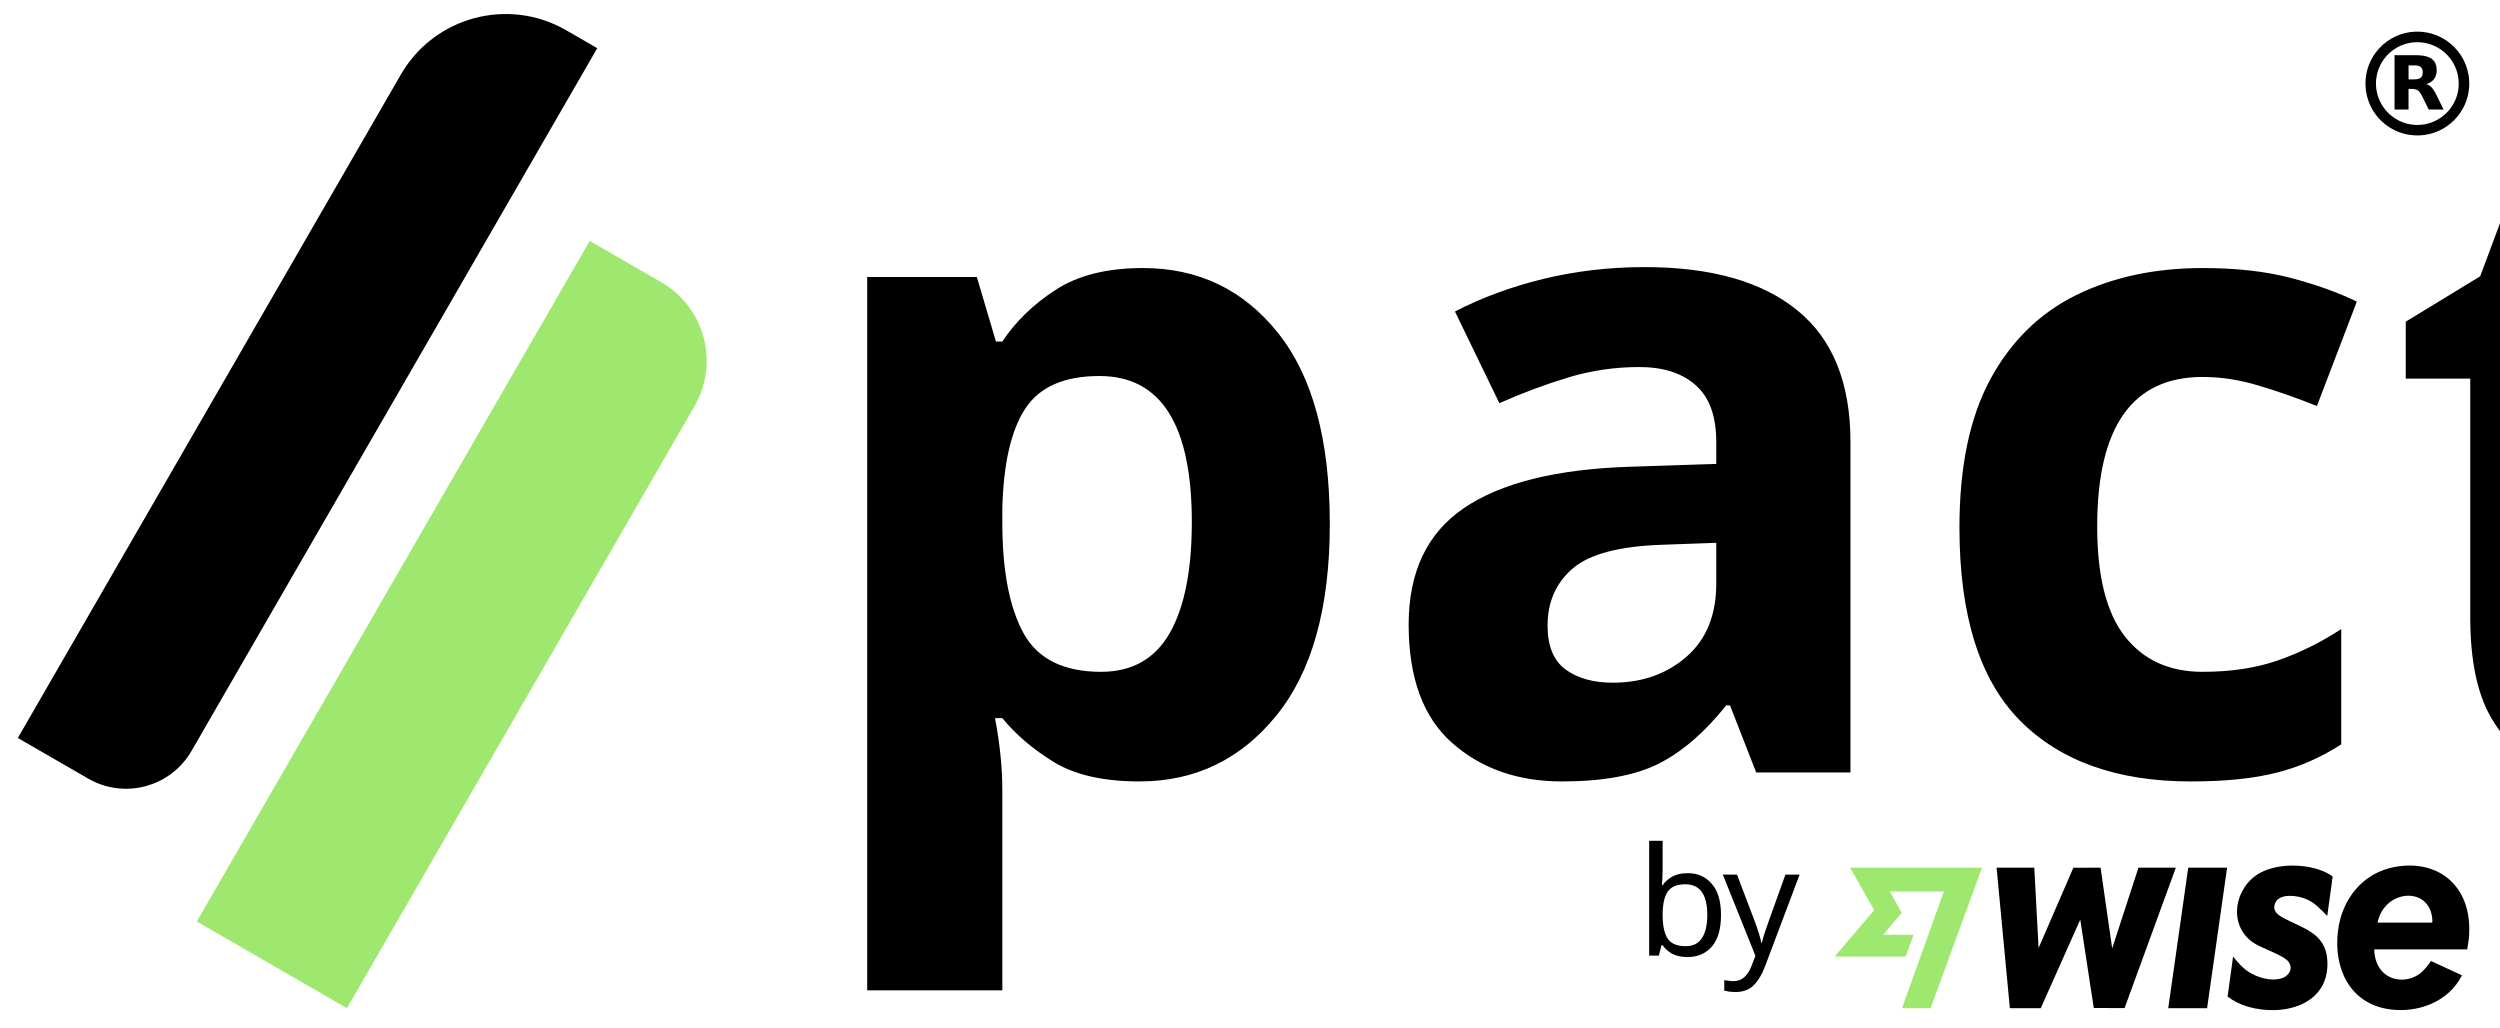
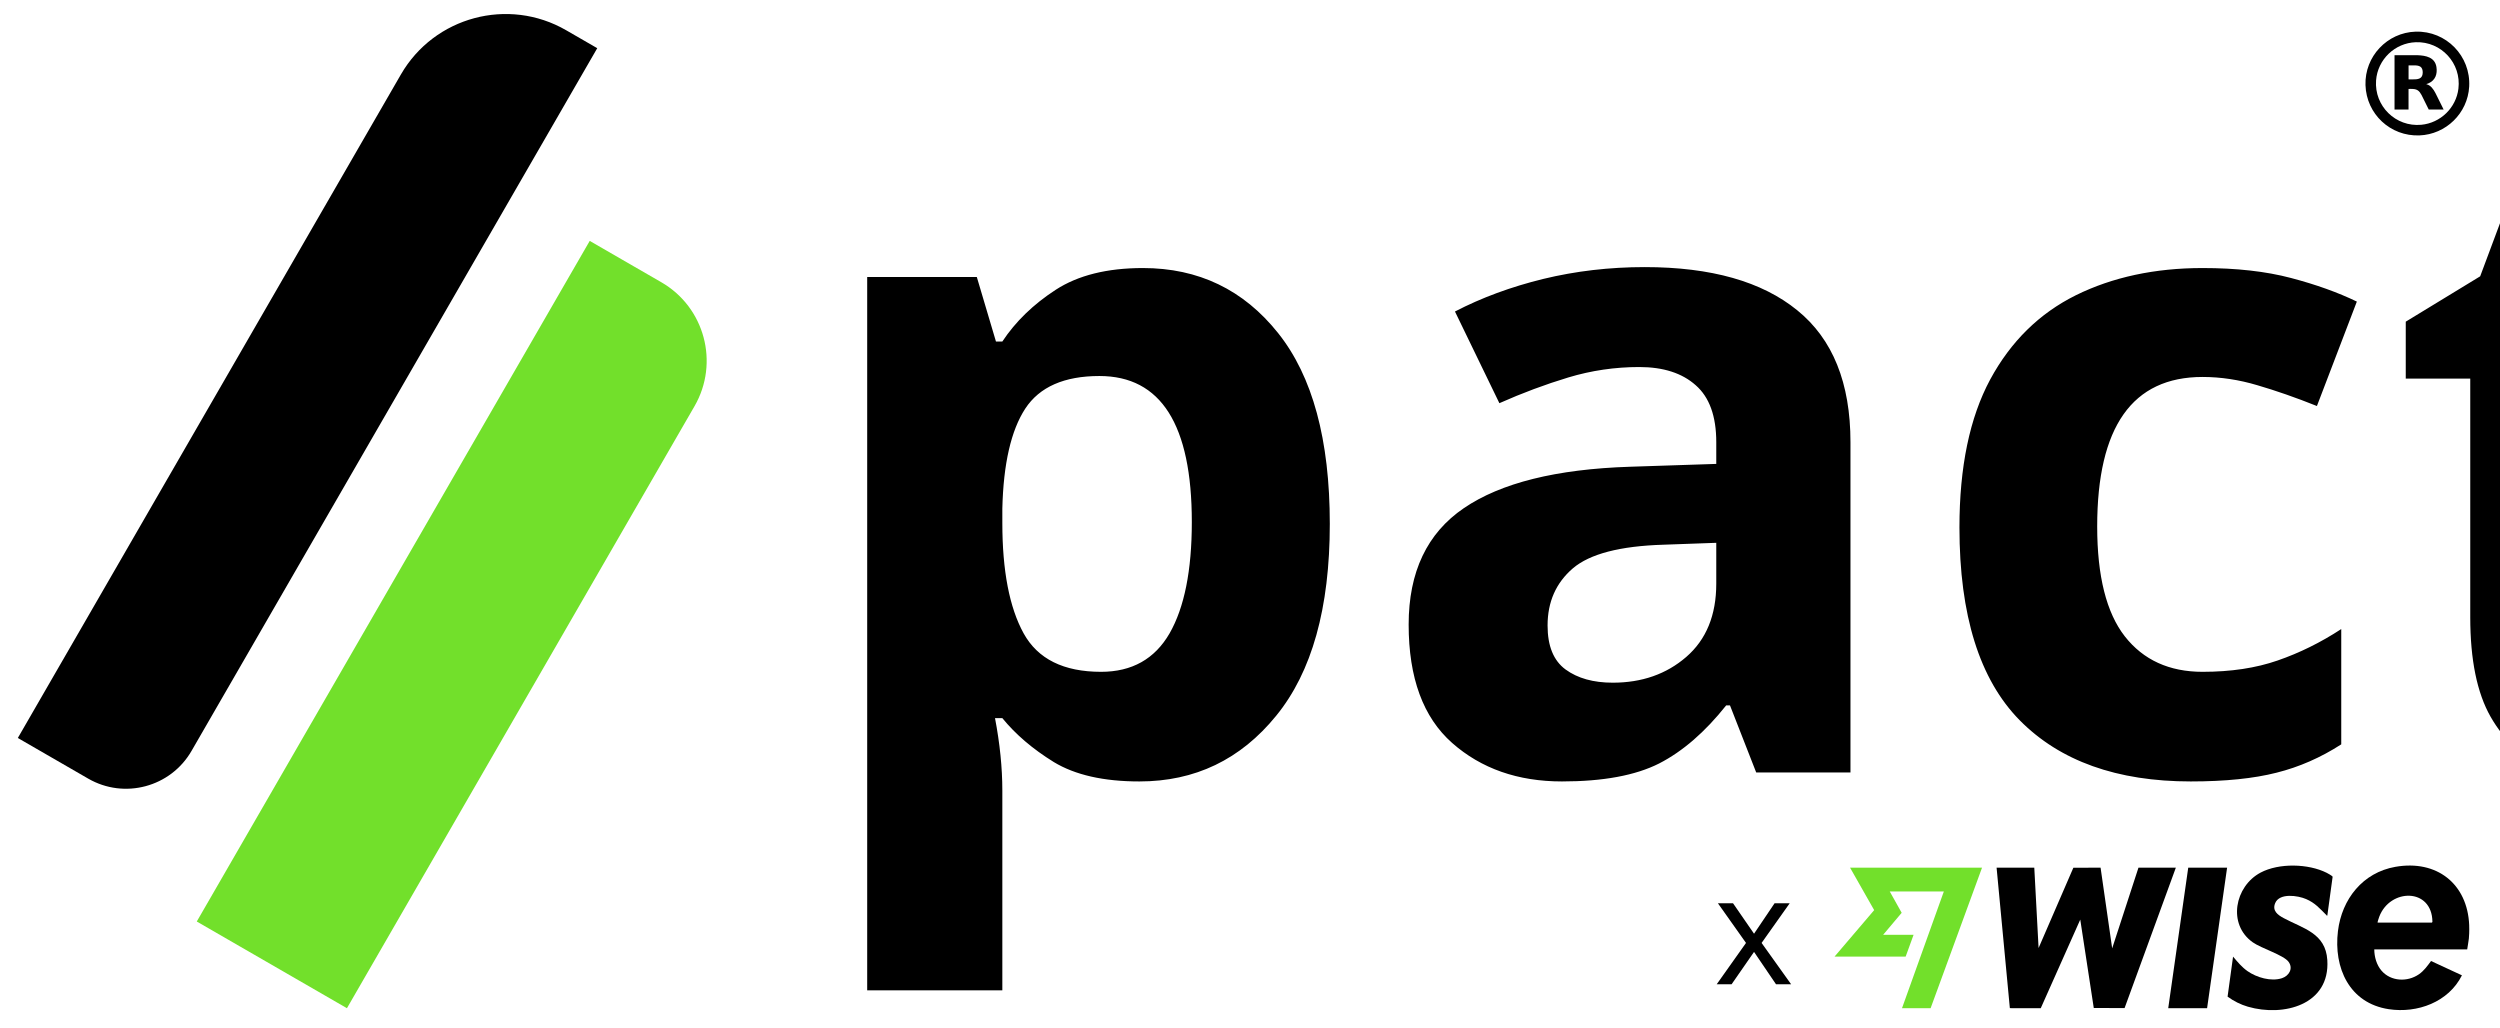
<svg xmlns="http://www.w3.org/2000/svg" id="a" viewBox="0 0 165.333 67.972">
  <text transform="translate(52.6626 51.0858)" font-family="FuturaStd-Heavy, 'Futura Std'" font-size="60" font-weight="800">
    <tspan x="0" y="0">pact</tspan>
  </text>
  <path d="M23.15-3.337h2.376v53.666c0,2.76-2.24,5-5,5h-5.376V4.663c0-4.415,3.585-8,8-8Z" transform="translate(15.7229 -6.686) rotate(30)" />
-   <path d="M25.239,15.316h11.467v51.974h-5.467c-3.312,0-6-2.688-6-6V15.316h0Z" transform="translate(37.1437 92.5597) rotate(-150)" fill="#9fe870" />
+   <path d="M25.239,15.316h11.467v51.974h-5.467c-3.312,0-6-2.688-6-6V15.316h0Z" transform="translate(37.1437 92.5597) rotate(-150)" fill="#72e02b" />
  <path d="M163.295,61.188c.007.174.007.373,0,.547-.004.101-.012.232-.022.339-.022.238-.081.474-.109.711h-6.146c.003.494.153,1.033.481,1.411.62.716,1.713.76,2.47.238.338-.233.562-.555.803-.879l2.043.946c-.88,1.769-2.946,2.527-4.841,2.239-2.603-.396-3.654-2.733-3.358-5.165.258-2.119,1.644-3.87,3.799-4.249,2.722-.479,4.77,1.108,4.881,3.863ZM157.237,61.013h3.598l.029-.049c-.025-2.265-2.81-2.223-3.518-.334-.018.049-.126.367-.109.383Z" />
  <polygon points="134.534 57.383 134.818 62.696 137.118 57.386 138.918 57.382 139.685 62.718 141.423 57.383 143.895 57.383 140.506 66.666 138.468 66.663 137.574 60.816 134.961 66.677 132.918 66.673 132.041 57.383 134.534 57.383" />
  <path d="M153.912,60.553c-.043.011-.042-.018-.061-.037-.448-.442-.738-.798-1.345-1.06-.543-.234-1.75-.415-2.039.265-.215.507.164.784.558.996,1.287.691,2.775.988,2.888,2.776.189,2.964-2.893,3.768-5.25,3.084-.485-.141-.941-.37-1.346-.667l.362-2.645c.297.35.576.691.955.958.601.422,1.557.705,2.277.469.472-.155.762-.644.439-1.085-.328-.447-1.799-.888-2.365-1.287-1.687-1.189-1.196-3.706.517-4.613,1.213-.642,3.15-.597,4.368.014.071.036.385.206.394.264l-.351,2.568Z" />
-   <polygon points="131.078 57.383 127.677 66.676 125.785 66.676 128.552 58.957 124.976 58.957 125.764 60.367 124.538 61.822 126.551 61.822 126.026 63.265 121.323 63.265 123.945 60.19 122.351 57.383 131.078 57.383" fill="#9fe870" />
+   <polygon points="131.078 57.383 127.677 66.676 125.785 66.676 128.552 58.957 124.976 58.957 125.764 60.367 124.538 61.822 126.551 61.822 126.026 63.265 121.323 63.265 123.945 60.19 122.351 57.383 131.078 57.383" fill="#72e02b" />
  <polygon points="147.285 57.383 145.962 66.676 143.392 66.676 144.715 57.383 147.285 57.383" />
-   <text transform="translate(108.2215 63.199)" font-family="Geist-Regular, Geist" font-size="10" font-variation-settings="'wght' 400">
-     <tspan x="0" y="0" letter-spacing="-.025em">b</tspan>
-     <tspan x="5.7" y="0">y</tspan>
+   <text transform="translate(113.3439 65.0935)" font-family="Geist-Regular, Geist" font-size="10" font-variation-settings="'wght' 400">
+     <tspan x="0" y="0">x</tspan>
  </text>
  <path d="M159.754,2.094c2.024-.063,3.656,1.617,3.541,3.639-.1,1.755-1.537,3.157-3.291,3.222-1.918.072-3.506-1.411-3.567-3.328-.06-1.887,1.432-3.475,3.318-3.534ZM159.765,2.792c-1.386.049-2.526,1.145-2.628,2.528-.125,1.694,1.298,3.09,2.99,2.932,1.27-.119,2.303-1.121,2.456-2.388.203-1.677-1.132-3.131-2.818-3.072Z" />
  <path d="M158.36,3.651h1.512c.554.019,1.157.138,1.257.779.073.468-.071.877-.516,1.077-.048.021-.102.033-.146.053-.004.002-.007-.002-.005.008.291.069.466.329.597.577.19.357.351.729.54,1.087l.003.013h-.982l-.476-.962c-.144-.266-.277-.388-.592-.4-.07-.003-.188-.008-.255,0-.005.001-.009 0-.013.006v1.356h-.926v-3.595ZM159.286,4.328v.915l.013.006c.32-.019.835.098.912-.337.025-.14.014-.322-.075-.438-.163-.213-.602-.134-.837-.151l-.013.006Z" />
</svg>
